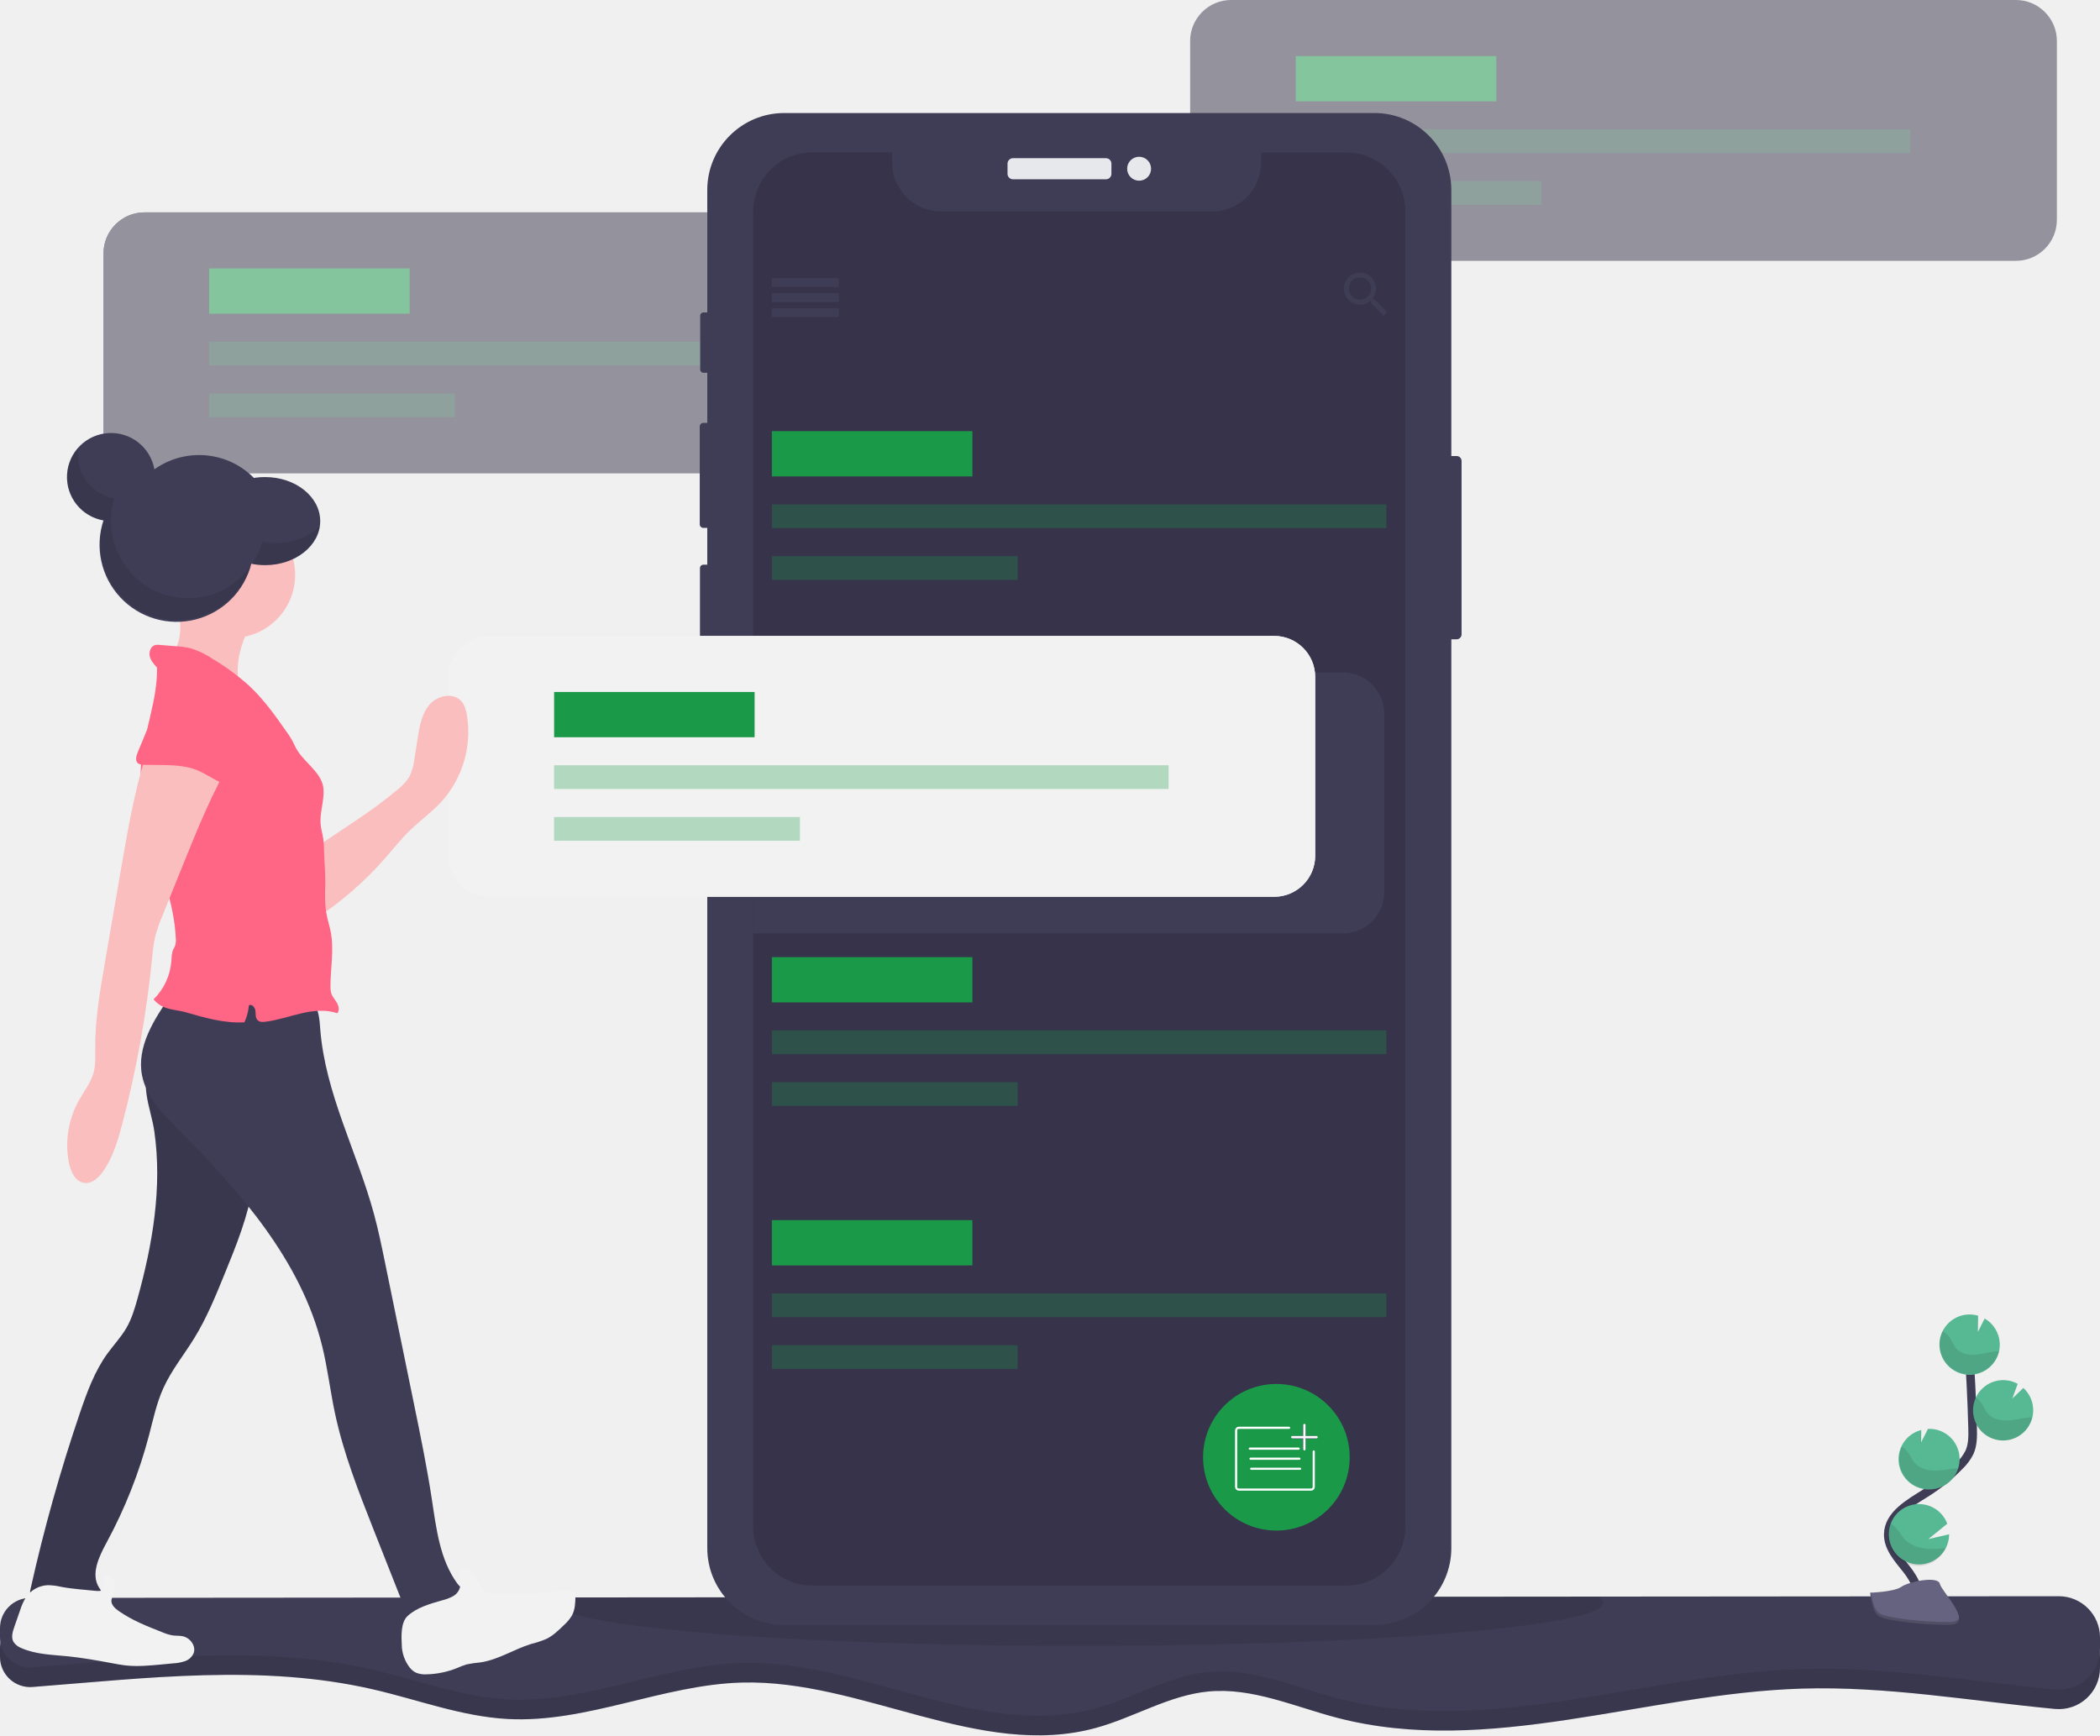
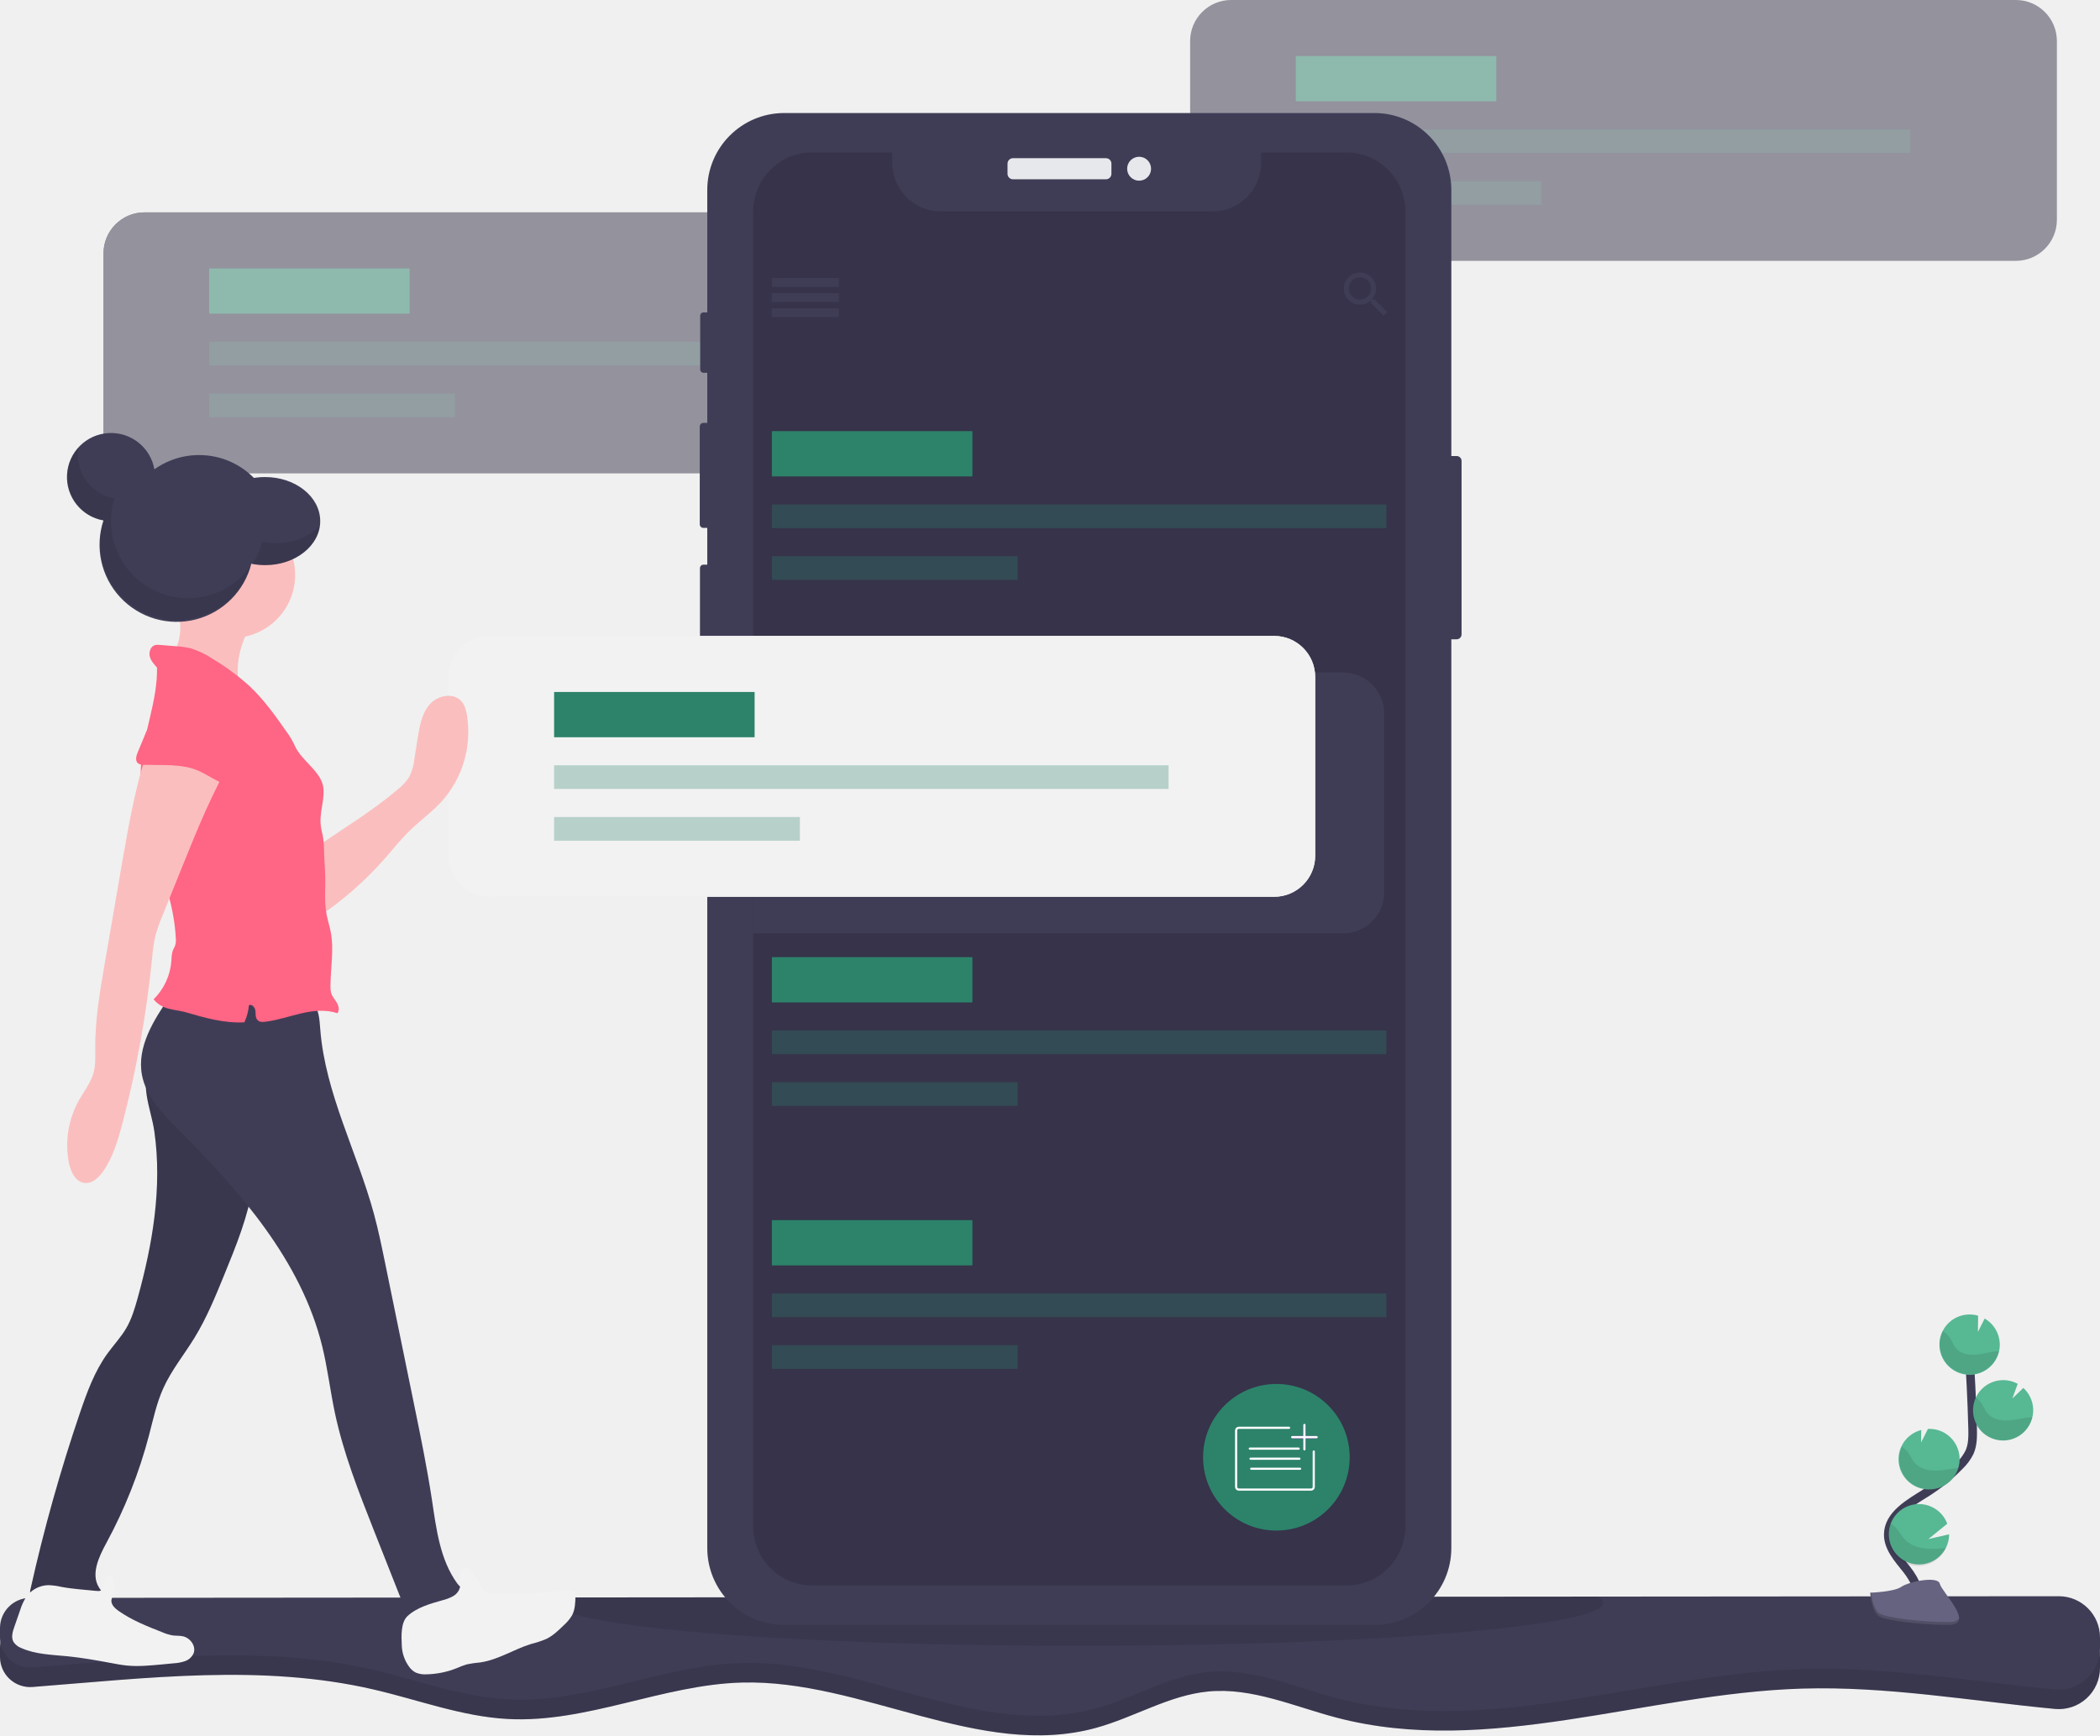
<svg xmlns="http://www.w3.org/2000/svg" id="ada6f7ae-8394-4767-8700-18704e9e9034" data-name="Layer 1" width="974" height="805.02" viewBox="0 0 974 805.02">
  <path d="M1087,816.24v5a19.11,19.11,0,0,1-20.91,19c-39.15-3.72-78.12-10.64-117.4-9.43-72.42,2.21-145.44,31.83-215.54,13.53-19.77-5.16-39.32-14.13-59.66-12.2-18.25,1.73-34.49,12.05-52.17,16.89C567.55,863.79,512.8,826.49,457.06,828c-36.74,1-71.92,18.89-108.62,16.9-21.27-1.14-41.53-8.92-62.28-13.71-51.66-11.94-104.86-5.27-158.09-1.13A14,14,0,0,1,113,816.13v-4.28a14,14,0,0,1,14-14l940.92-.76A19.11,19.11,0,0,1,1087,816.24Z" transform="translate(-113 -47.49)" fill="#3f3d56" />
  <path d="M1087,816.24v5a19.11,19.11,0,0,1-20.91,19c-39.15-3.72-78.12-10.64-117.4-9.43-72.42,2.21-145.44,31.83-215.54,13.53-19.77-5.16-39.32-14.13-59.66-12.2-18.25,1.73-34.49,12.05-52.17,16.89C567.55,863.79,512.8,826.49,457.06,828c-36.74,1-71.92,18.89-108.62,16.9-21.27-1.14-41.53-8.92-62.28-13.71-51.66-11.94-104.86-5.27-158.09-1.13A14,14,0,0,1,113,816.13v-4.28a14,14,0,0,1,14-14l940.92-.76A19.11,19.11,0,0,1,1087,816.24Z" transform="translate(-113 -47.49)" opacity="0.1" />
  <path d="M1087,807.1v5a20.39,20.39,0,0,1-.11,2.08,19.11,19.11,0,0,1-20.8,17c-39.15-3.73-78.12-10.65-117.4-9.44-72.42,2.22-145.44,31.84-215.54,13.53-19.77-5.16-39.32-14.13-59.66-12.2-18.25,1.73-34.49,12.05-52.17,16.9-53.77,14.72-108.52-22.58-164.26-21.08-36.74,1-71.92,18.89-108.62,16.91-21.27-1.15-41.53-8.92-62.28-13.72-51.65-11.93-104.86-5.26-158.09-1.12a14,14,0,0,1-14.86-11.5A13.7,13.7,0,0,1,113,807v-4.28a14,14,0,0,1,14-14l235.83-.19,481.81-.4,223.28-.18A19.11,19.11,0,0,1,1087,807.1Z" transform="translate(-113 -47.49)" fill="#3f3d56" />
  <path d="M856.59,791c0,2.21-4.36,4.33-12.4,6.32C812,805.27,721,811,613.59,811c-105.67,0-195.58-5.55-229-13.31-9-2.09-14-4.34-14-6.69,0-.82.6-1.63,1.78-2.43l481.81-.4C855.77,789.1,856.59,790,856.59,791Z" transform="translate(-113 -47.49)" opacity="0.1" />
  <g opacity="0.5">
    <rect x="552" width="402" height="121" rx="19.03" fill="#36334a" />
-     <rect x="601" y="26" width="93" height="21" fill="#1a9a49" />
-     <rect x="601" y="60" width="285" height="11" fill="#1a9a49" opacity="0.3" />
-     <rect x="601" y="84" width="114" height="11" fill="#1a9a49" opacity="0.3" />
+     <rect x="601" y="26" width="93" height="21" fill="#2c836a" />
+     <rect x="601" y="60" width="285" height="11" fill="#2c836a" opacity="0.3" />
+     <rect x="601" y="84" width="114" height="11" fill="#2c836a" opacity="0.3" />
  </g>
  <g opacity="0.5">
    <rect x="48" y="98.51" width="402" height="121" rx="19.03" fill="#36334a" />
    <rect x="97" y="124.51" width="93" height="21" fill="#36334a" />
    <rect x="97" y="158.51" width="285" height="11" fill="#36334a" />
    <rect x="97" y="182.51" width="114" height="11" fill="#36334a" />
    <rect x="48" y="98.51" width="402" height="121" rx="19.03" fill="#36334a" />
-     <rect x="97" y="124.51" width="93" height="21" fill="#1a9a49" />
-     <rect x="97" y="158.51" width="285" height="11" fill="#1a9a49" opacity="0.3" />
-     <rect x="97" y="182.51" width="114" height="11" fill="#1a9a49" opacity="0.3" />
+     <rect x="97" y="124.51" width="93" height="21" fill="#2c836a" />
+     <rect x="97" y="158.51" width="285" height="11" fill="#2c836a" opacity="0.3" />
+     <rect x="97" y="182.51" width="114" height="11" fill="#2c836a" opacity="0.3" />
  </g>
  <rect x="667.58" y="211.54" width="10.31" height="85.02" rx="2.29" fill="#3f3d56" />
  <rect x="324.76" y="144.93" width="5.79" height="27.99" rx="1.5" fill="#3f3d56" />
  <rect x="324.55" y="196.17" width="6.52" height="48.72" rx="1.69" fill="#3f3d56" />
  <rect x="324.65" y="261.94" width="6.21" height="49.14" rx="1.61" fill="#3f3d56" />
  <rect x="328.04" y="52.43" width="345.1" height="701.37" rx="35.69" fill="#3f3d56" />
  <rect x="467.3" y="73.38" width="48.19" height="9.79" rx="2.54" fill="#e6e8ec" />
  <circle cx="528.33" cy="78.27" r="5.55" fill="#e6e8ec" />
  <path d="M764.83,145.6v610A27.41,27.41,0,0,1,737.42,783H489.76a27.41,27.41,0,0,1-27.41-27.4v-610a27.41,27.41,0,0,1,27.41-27.41h37.06V123a22.58,22.58,0,0,0,22.57,22.57h126A22.57,22.57,0,0,0,697.91,123v-4.76h39.51A27.41,27.41,0,0,1,764.83,145.6Z" transform="translate(-113 -47.49)" fill="#36334a" />
  <rect x="358" y="129" width="31" height="4" fill="#3f3d56" />
  <rect x="358" y="136" width="31" height="4" fill="#3f3d56" />
  <rect x="358" y="143" width="31" height="4" fill="#3f3d56" />
  <rect x="358" y="129" width="31" height="4" fill="#3f3d56" />
  <rect x="358" y="136" width="31" height="4" fill="#3f3d56" />
  <rect x="358" y="143" width="31" height="4" fill="#3f3d56" />
  <path d="M750.66,186.49h-.91l-.35-.29a7.61,7.61,0,0,0,1.78-4.89,7.44,7.44,0,1,0-7.4,7.48,7.73,7.73,0,0,0,4.88-1.78l.34.29v.92l5.74,5.75,1.72-1.72Zm-6.88,0a5.18,5.18,0,1,1,5.16-5.18A5.15,5.15,0,0,1,743.78,186.49Z" transform="translate(-113 -47.49)" fill="#3f3d56" />
-   <rect x="358" y="200" width="93" height="21" fill="#1a9a49" />
-   <rect x="358" y="234" width="285" height="11" fill="#1a9a49" opacity="0.3" />
-   <rect x="358" y="258" width="114" height="11" fill="#1a9a49" opacity="0.3" />
-   <rect x="358" y="444" width="93" height="21" fill="#1a9a49" />
-   <rect x="358" y="478" width="285" height="11" fill="#1a9a49" opacity="0.3" />
-   <rect x="358" y="502" width="114" height="11" fill="#1a9a49" opacity="0.3" />
-   <rect x="358" y="566" width="93" height="21" fill="#1a9a49" />
-   <rect x="358" y="600" width="285" height="11" fill="#1a9a49" opacity="0.3" />
-   <rect x="358" y="624" width="114" height="11" fill="#1a9a49" opacity="0.3" />
-   <circle cx="592" cy="676" r="34" fill="#1a9a49" />
+   <rect x="358" y="200" width="93" height="21" fill="#2c836a" />
+   <rect x="358" y="234" width="285" height="11" fill="#2c836a" opacity="0.3" />
+   <rect x="358" y="258" width="114" height="11" fill="#2c836a" opacity="0.3" />
+   <rect x="358" y="444" width="93" height="21" fill="#2c836a" />
+   <rect x="358" y="478" width="285" height="11" fill="#2c836a" opacity="0.3" />
+   <rect x="358" y="502" width="114" height="11" fill="#2c836a" opacity="0.3" />
+   <rect x="358" y="566" width="93" height="21" fill="#2c836a" />
+   <rect x="358" y="600" width="285" height="11" fill="#2c836a" opacity="0.3" />
+   <rect x="358" y="624" width="114" height="11" fill="#2c836a" opacity="0.3" />
+   <circle cx="592" cy="676" r="34" fill="#2c836a" />
  <path d="M722.33,720.81v16.43a1.25,1.25,0,0,1-1.25,1.25h-33.5a1.25,1.25,0,0,1-1.25-1.25V711.07a1.25,1.25,0,0,1,1.25-1.25h23.31" transform="translate(-113 -47.49)" fill="none" stroke="#fff" stroke-linecap="round" stroke-miterlimit="10" />
  <line x1="579.67" y1="672" x2="602.33" y2="672" fill="none" stroke="#fff" stroke-linecap="round" stroke-miterlimit="10" />
  <line x1="580" y1="676.67" x2="602.67" y2="676.67" fill="none" stroke="#fff" stroke-linecap="round" stroke-miterlimit="10" />
  <line x1="580.33" y1="681.33" x2="603" y2="681.33" fill="none" stroke="#fff" stroke-linecap="round" stroke-miterlimit="10" />
  <line x1="605" y1="661" x2="605" y2="672.33" fill="none" stroke="#f0f" stroke-miterlimit="10" />
  <line x1="610.67" y1="666.67" x2="599.33" y2="666.67" fill="none" stroke="#f0f" stroke-miterlimit="10" />
  <line x1="605" y1="661" x2="605" y2="672.33" fill="none" stroke="#fff" stroke-linecap="round" stroke-miterlimit="10" />
  <line x1="610.67" y1="666.67" x2="599.33" y2="666.67" fill="none" stroke="#fff" stroke-linecap="round" stroke-miterlimit="10" />
  <path d="M1001.6,792.66c3-5.51-.4-12.27-4.29-17.18s-8.61-10-8.51-16.29c.15-9,9.7-14.31,17.33-19.09a84,84,0,0,0,15.56-12.51,22.8,22.8,0,0,0,4.78-6.4c1.58-3.52,1.54-7.52,1.44-11.37q-.51-19.26-1.91-38.49" transform="translate(-113 -47.49)" fill="none" stroke="#3f3d56" stroke-miterlimit="10" stroke-width="4" />
  <path d="M1040.51,670.63a14,14,0,0,0-7-11.5l-3.14,6.22.1-7.53a14.22,14.22,0,0,0-4.63-.56,14,14,0,1,0,14.68,13.37Z" transform="translate(-113 -47.49)" fill="#57b894" />
  <path d="M1015.48,765.62a14,14,0,1,1,.68-11.3l-8.77,7.13,9.65-2.23A14,14,0,0,1,1015.48,765.62Z" transform="translate(-113 -47.49)" fill="#57b894" />
  <path d="M1008.55,738.37a14,14,0,0,1-4.45-27.53l-.08,5.78,3.18-6.29h0a14,14,0,0,1,14.67,13.36,13.84,13.84,0,0,1-.6,4.79A14,14,0,0,1,1008.55,738.37Z" transform="translate(-113 -47.49)" fill="#57b894" />
  <path d="M1042.62,715.7a14,14,0,1,1,6.21-26.27l-2.48,6.8,5.1-4.9A14,14,0,0,1,1056,701a13.79,13.79,0,0,1-.35,3.87A14,14,0,0,1,1042.62,715.7Z" transform="translate(-113 -47.49)" fill="#57b894" />
  <path d="M1038.62,674.37c-3.24.35-6.39,1.36-9.64,1.56s-6.82-.57-8.88-3.1c-1.1-1.36-1.66-3.08-2.59-4.57a10,10,0,0,0-3.54-3.33,14,14,0,1,0,26.24,9.32Q1039.42,674.28,1038.62,674.37Z" transform="translate(-113 -47.49)" opacity="0.1" />
  <path d="M1042.62,715.7a14,14,0,0,1-13.35-20,10.37,10.37,0,0,1,2.82,2.82c1,1.51,1.61,3.26,2.78,4.64,2.19,2.57,5.92,3.41,9.31,3.26s6.66-1.12,10-1.43c.47,0,.94-.07,1.42-.08A14,14,0,0,1,1042.62,715.7Z" transform="translate(-113 -47.49)" opacity="0.1" />
  <path d="M1008.55,738.37a14,14,0,0,1-13.46-19.76,11.48,11.48,0,0,1,3,2.85c1.09,1.54,1.77,3.32,3.05,4.74,2.37,2.63,6.35,3.56,9.93,3.48s6.83-.93,10.28-1.2A14,14,0,0,1,1008.55,738.37Z" transform="translate(-113 -47.49)" opacity="0.1" />
  <path d="M1015.48,765.62a14,14,0,0,1-25.59-11.45,13.84,13.84,0,0,1,3.08,2.75c1.34,1.62,2.22,3.47,3.76,5,2.87,2.82,7.5,4,11.63,4.09A60,60,0,0,0,1015.48,765.62Z" transform="translate(-113 -47.49)" opacity="0.1" />
  <path d="M980.43,786.31s11.08-.34,14.42-2.72,17-5.21,17.86-1.4,16.65,19,4.15,19.06-29.06-1.94-32.4-4S980.43,786.31,980.43,786.31Z" transform="translate(-113 -47.49)" fill="#656380" />
  <path d="M1017.08,799.93c-12.51.1-29.06-1.95-32.39-4-2.54-1.55-3.55-7.09-3.89-9.65h-.37s.7,8.94,4,11,19.89,4.07,32.4,4c3.61,0,4.85-1.31,4.78-3.21C1021.14,799.19,1019.77,799.9,1017.08,799.93Z" transform="translate(-113 -47.49)" opacity="0.2" />
  <path d="M755,378.52v82.94a19,19,0,0,1-19,19H462.35v-121H736A19,19,0,0,1,755,378.52Z" transform="translate(-113 -47.49)" fill="#3f3d56" />
  <rect x="208" y="295" width="402" height="121" rx="19.03" fill="#f2f2f2" />
  <rect x="208" y="295" width="402" height="121" rx="19.03" fill="#f2f2f2" />
-   <rect x="257" y="321" width="93" height="21" fill="#1a9a49" />
-   <rect x="257" y="355" width="285" height="11" fill="#1a9a49" opacity="0.3" />
-   <rect x="257" y="379" width="114" height="11" fill="#1a9a49" opacity="0.3" />
+   <rect x="257" y="321" width="93" height="21" fill="#2c836a" />
+   <rect x="257" y="355" width="285" height="11" fill="#2c836a" opacity="0.3" />
+   <rect x="257" y="379" width="114" height="11" fill="#2c836a" opacity="0.3" />
  <circle cx="92.34" cy="246.84" r="35.75" fill="#3f3d56" />
  <path d="M184.6,572.43c3.69,25.89-.81,52.29-7.82,77.48-1.31,4.69-2.72,9.42-5.17,13.63s-5.86,7.83-8.74,11.79c-6,8.26-9.52,18-12.81,27.64a779.65,779.65,0,0,0-22.82,81.32,5.57,5.57,0,0,0,0,3.47c.87,2,3.51,2.26,5.68,2.25l28.06-.15c1-1.92-.85-4-2-5.84-4-6.22-.16-14.3,3.37-20.81a223.74,223.74,0,0,0,19.78-50c1.92-7.33,3.48-14.82,6.6-21.73,3.77-8.38,9.68-15.59,14.48-23.43,5.58-9.11,9.65-19,13.69-28.93,5.64-13.78,11.33-27.73,13.55-42.45,2.09-13.82,1.06-27.9-.3-41.81a2.64,2.64,0,0,0-3.06-3l-37.65-1.94c-7.76-.4-9.6-2.1-8.42,5.52C181.84,561.13,183.78,566.67,184.6,572.43Z" transform="translate(-113 -47.49)" fill="#3f3d56" />
  <path d="M184.6,572.43c3.69,25.89-.81,52.29-7.82,77.48-1.31,4.69-2.72,9.42-5.17,13.63s-5.86,7.83-8.74,11.79c-6,8.26-9.52,18-12.81,27.64a779.65,779.65,0,0,0-22.82,81.32,5.57,5.57,0,0,0,0,3.47c.87,2,3.51,2.26,5.68,2.25l28.06-.15c1-1.92-.85-4-2-5.84-4-6.22-.16-14.3,3.37-20.81a223.74,223.74,0,0,0,19.78-50c1.92-7.33,3.48-14.82,6.6-21.73,3.77-8.38,9.68-15.59,14.48-23.43,5.58-9.11,9.65-19,13.69-28.93,5.64-13.78,11.33-27.73,13.55-42.45,2.09-13.82,1.06-27.9-.3-41.81a2.64,2.64,0,0,0-3.06-3l-37.65-1.94c-7.76-.4-9.6-2.1-8.42,5.52C181.84,561.13,183.78,566.67,184.6,572.43Z" transform="translate(-113 -47.49)" opacity="0.1" />
  <path d="M192,509.48c-7.65,11-15.67,23.66-13.13,36.83,1.93,10,9.55,17.75,16.74,25,28.74,28.86,57,60.92,66.78,100.47,2.52,10.22,3.74,20.71,5.91,31,3.94,18.7,11,36.58,18,54.35l18.72,47.38a28.36,28.36,0,0,0,27.1-18c-2.46-.19-5.67-2.57-7.11-4.57-8-11.07-9.64-25.31-11.69-38.81-2.27-14.92-5.3-29.72-8.34-44.51L291.58,633.2c-1.55-7.55-3.1-15.11-5.12-22.54-7.82-28.83-22.64-56-24.93-85.81-.34-4.38-.55-9.19-3.52-12.44-3.12-3.43-8.24-4-12.87-4.27C226.41,506.9,210.25,505.07,192,509.48Z" transform="translate(-113 -47.49)" fill="#3f3d56" />
  <path d="M141.47,783.62a29.86,29.86,0,0,0-6.22-.8,12.92,12.92,0,0,0-10.16,5.55,25.25,25.25,0,0,0-2.73,6l-2.71,7.78c-.8,2.28-1.58,4.91-.39,7A7.42,7.42,0,0,0,122.9,812c6.56,2.92,13.95,3.08,21.1,3.78,6.94.68,13.82,1.9,20.67,3.19,2.36.44,4.71.89,7.1,1.13,5.34.54,10.72,0,16.06-.48l5.51-.53a19.84,19.84,0,0,0,5.42-1,6.83,6.83,0,0,0,4-3.59c1.36-3.37-1.56-7.36-5.13-8-1.45-.29-2.95-.16-4.42-.35a20.88,20.88,0,0,1-4.84-1.45c-7.05-2.77-14.17-5.57-20.37-9.93-1.72-1.21-3.52-2.9-3.33-5a10.19,10.19,0,0,1,.89-2.59,9.46,9.46,0,0,0,.08-6.69c-.34-.92-1-1.89-1.93-2-2.64-.32-2.32,3.53-2.71,5-.53,2-1.49,2.18-3.37,2C152.23,784.91,146.83,784.64,141.47,783.62Z" transform="translate(-113 -47.49)" fill="#f2f2f2" />
  <path d="M299.34,810.45a17.65,17.65,0,0,0,3.82,10.75,8.36,8.36,0,0,0,2.72,2.19,10.92,10.92,0,0,0,4.95.79,40.05,40.05,0,0,0,13.89-2.81,39.7,39.7,0,0,1,4.8-1.81,53.88,53.88,0,0,1,6.24-.9c8.27-1.19,15.53-6.07,23.52-8.54a49.45,49.45,0,0,0,7-2.3c3.16-1.49,5.72-4,8.23-6.43a19.89,19.89,0,0,0,3.78-4.52c1.47-2.74,1.56-6,1.62-9.1a2.59,2.59,0,0,0-.24-1.41,2.1,2.1,0,0,0-.9-.71c-2.43-1.2-5.31-.6-8-.13-9.72,1.73-19.67,1.41-29.54,1.09a4.29,4.29,0,0,1-4.54-2.59l-3.75-6c-1.07-1.72-2.77-3.69-4.71-3.1-1.55.47-2.18,2.37-2.12,4s.56,3.25.25,4.84a6.61,6.61,0,0,1-3.2,4.16,20.44,20.44,0,0,1-5,1.92c-5.52,1.56-11.94,3.33-16.21,7.39C298.86,800.15,299.15,806.6,299.34,810.45Z" transform="translate(-113 -47.49)" fill="#f2f2f2" />
  <path d="M297.4,413.75a23.17,23.17,0,0,0,5.46-5.94,24.21,24.21,0,0,0,2.33-8.21l1.57-9.92c.87-5.47,1.89-11.26,5.54-15.43s10.92-5.66,14.63-1.54c1.62,1.79,2.26,4.25,2.66,6.64a48.34,48.34,0,0,1-11.82,40c-4.49,4.92-10,8.83-14.75,13.48-4.14,4-7.73,8.59-11.55,12.94A159.42,159.42,0,0,1,260,473.27c.14-7.44,1.09-15.42,0-22.81-.81-5.34-3-8.22,2.17-11.71C274.17,430.59,286.28,423.21,297.4,413.75Z" transform="translate(-113 -47.49)" fill="#fbbebe" />
  <path d="M196.56,340.57c-.39,5.32-2.6,10.76-7,13.83q18.69,6.54,36.87,14.42c-2.34-2.25-3.05-5.7-3.16-8.94-.31-8.47,2.62-16.8,6.9-24.1a5.85,5.85,0,0,0,1.13-3.18c-.14-2.36-2.94-3.45-5.24-4a128.86,128.86,0,0,0-23.92-3.47c-3.45-.11-7.54-1.2-6.76,3.19C196.12,332.42,196.87,336.42,196.56,340.57Z" transform="translate(-113 -47.49)" fill="#fbbebe" />
  <circle cx="107.66" cy="266.7" r="29.23" fill="#fbbebe" />
  <path d="M249.6,393.14a35.36,35.36,0,0,0-3.71-6.22c-5.3-7.61-10.74-15.21-17.54-21.51a109.19,109.19,0,0,0-16.65-12.23,37.79,37.79,0,0,0-10.42-5,40.77,40.77,0,0,0-6.69-.91l-7.59-.62a6.21,6.21,0,0,0-2,.06c-2.06.52-3,3.08-2.56,5.15s2,3.75,3.38,5.32c.34,15.49-6.55,30.77-7.48,46.24-1.63,27,14.88,52.21,16.2,79.28a8.55,8.55,0,0,1-.38,3.63c-.22.56-.55,1.07-.8,1.62-.78,1.7-.75,3.63-.89,5.5a27.94,27.94,0,0,1-8.23,17.62,12.23,12.23,0,0,0,4.64,3.54c3.19,1.39,7,1.51,10.39,2.48,8.84,2.58,17.9,5.18,27.09,4.63a23.9,23.9,0,0,0,2.09-7.87c1.3-.81,2.8.92,3,2.44s-.09,3.29,1,4.39,2.47.93,3.8.76c5.61-.71,11-2.6,16.5-3.87s11.38-1.88,16.73-.06c1.08-1.37.62-3.4-.26-4.9s-2.13-2.82-2.63-4.49a10.08,10.08,0,0,1-.32-2.95c0-8.55,1.76-17.19.09-25.58-.49-2.46-1.27-4.86-1.77-7.33-1-4.79-.85-9.73-.72-14.62s-.46-10.18-.56-15.14a48.29,48.29,0,0,0-.4-6.13c-.34-2.13-1-4.21-1.18-6.36-.54-5.46,1.66-10.88,1.33-16.36C262.51,405.33,252.84,400.81,249.6,393.14Z" transform="translate(-113 -47.49)" fill="#ff6584" />
  <path d="M183.63,389.22c-7.08,18.78-10.54,38.7-14,58.48l-8,46.46c-2.27,13.13-4.55,26.34-4.46,39.66,0,3.74.24,7.55-.74,11.16-1.28,4.74-4.46,8.69-6.87,13a42.78,42.78,0,0,0-4.6,28.93c.82,4.15,3.06,8.86,7.27,9.34,3.46.38,6.45-2.37,8.47-5.21,4.64-6.51,6.94-14.37,9-22.11a500.11,500.11,0,0,0,13.87-77.09,75.06,75.06,0,0,1,1.39-9.8,69.54,69.54,0,0,1,3.38-9.76q4.59-11.38,9.19-22.76c7.07-17.53,14.18-35.14,23.89-51.36-9.6-2.76-19.59-6-29.19-8.73C189.46,388.61,186.49,389.1,183.63,389.22Z" transform="translate(-113 -47.49)" fill="#fbbebe" />
  <path d="M200.27,403.46c-6.72-1.45-13.67-1-20.53-1.17a4.43,4.43,0,0,1-2.76-.72c-1.39-1.19-.8-3.42-.1-5.11l3.32-8a11.64,11.64,0,0,1,2.66-4.42c1.69-1.5,4.07-1.87,6.31-2.14,7.29-.84,14.79-1.12,21.86.85s13.72,6.45,16.88,13.08c1.32,2.76,1.93,6.24.18,8.75-2.6,3.73-8.43,7.9-12.78,5.86C210.1,408,206.11,404.73,200.27,403.46Z" transform="translate(-113 -47.49)" fill="#ff6584" />
  <path d="M236,268.79a29.52,29.52,0,0,0-16.28,4.69,35.75,35.75,0,0,0-35.1-8.22A20.43,20.43,0,1,0,161,288.91,35.75,35.75,0,1,0,229.57,309a32,32,0,0,0,6.41.65c14.1,0,25.54-9.15,25.54-20.43S250.08,268.79,236,268.79Z" transform="translate(-113 -47.49)" fill="#3f3d56" />
  <path d="M241.09,299.43a31.1,31.1,0,0,1-6.41-.65A35.57,35.57,0,0,1,230,309.07a32.11,32.11,0,0,0,6,.58c13.18,0,24-8,25.39-18.24C256.7,296.29,249.35,299.43,241.09,299.43Z" transform="translate(-113 -47.49)" opacity="0.1" />
  <path d="M200.23,325a35.8,35.8,0,0,1-34.18-46.28,20.43,20.43,0,0,1-16.89-20.12,20.09,20.09,0,0,1,.33-3.66,20.43,20.43,0,0,0,11.46,34,35.75,35.75,0,0,0,68.29,21.18A35.68,35.68,0,0,1,200.23,325Z" transform="translate(-113 -47.49)" opacity="0.1" />
</svg>
